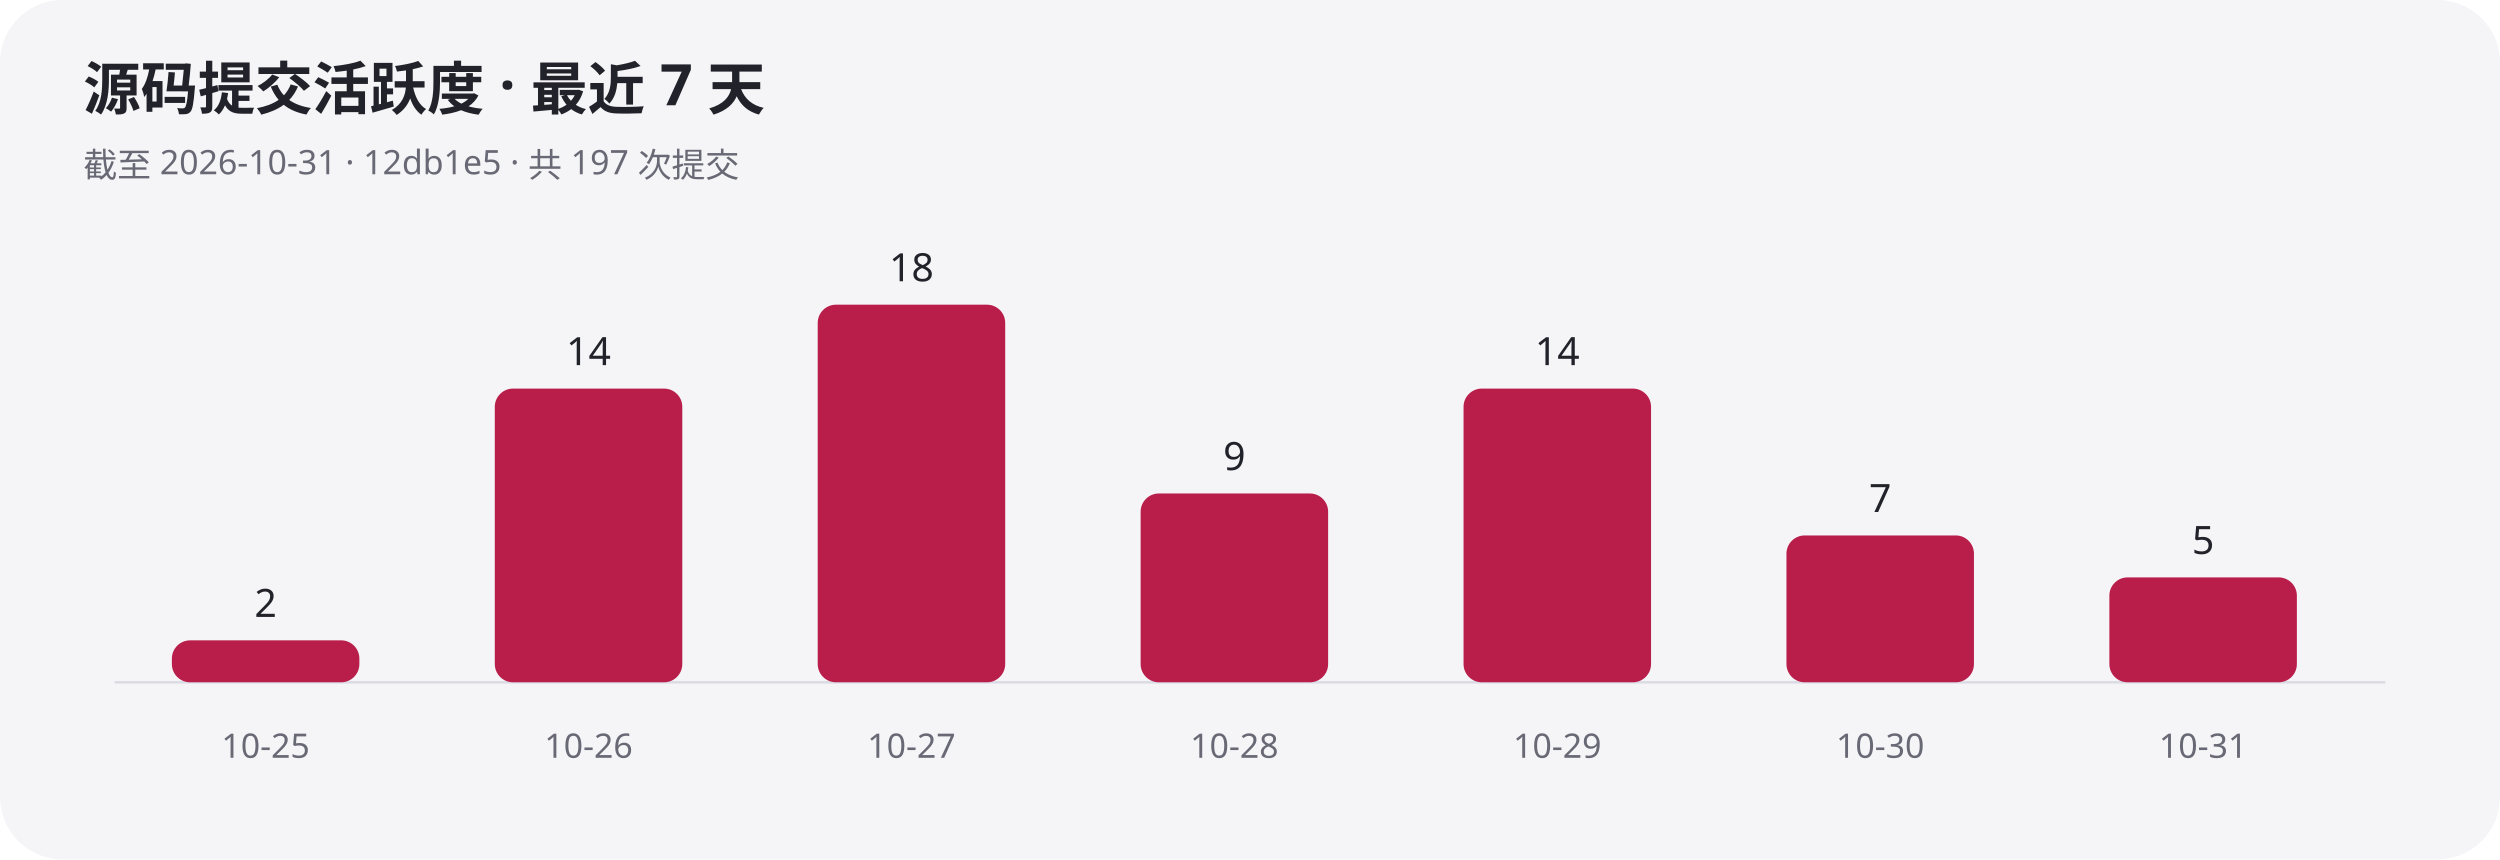
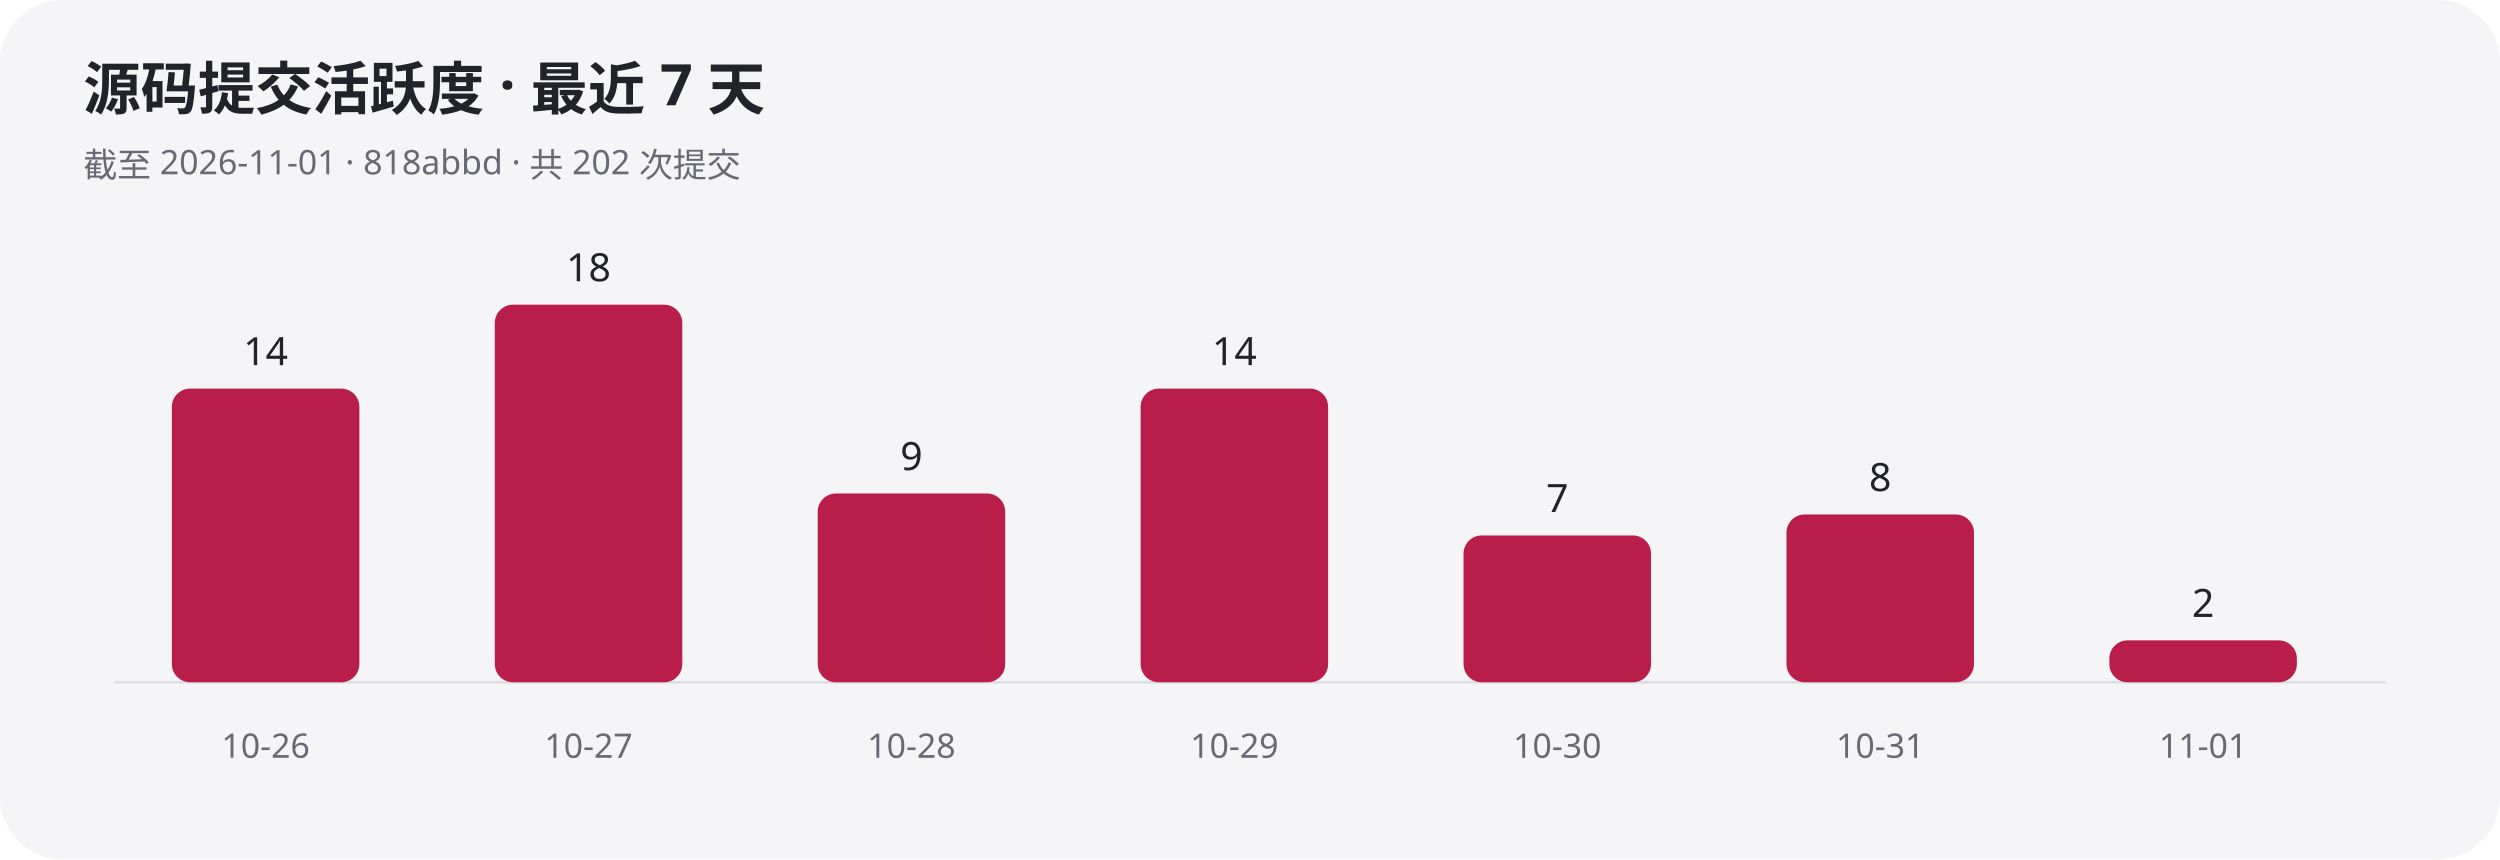
<svg xmlns="http://www.w3.org/2000/svg" width="960" height="330" viewBox="0 0 960 330" role="img" aria-labelledby="title desc">
  <rect width="960" height="330" rx="24" fill="#F5F5F8" />
  <g font-family="system-ui, sans-serif" fill="#22232A">
    <text x="32" y="42" font-size="22" font-weight="650">源码提交活跃度 · 最近 7 天</text>
-     <text x="32" y="68" font-size="13" fill="#686974">截至 2026-10-31 · 12db1e5 · 共 197 次提交</text>
+     <text x="32" y="68" font-size="13" fill="#686974">截至 2026-11-01 · 818abbd · 共 202 次提交</text>
    <line x1="44" y1="262" x2="916" y2="262" stroke="#DCDCE4" />
-     <rect x="66" y="245.89" width="72" height="16.11" rx="7" fill="#B91E4B" />
-     <text x="102" y="236.89" font-size="15" text-anchor="middle">2</text>
-     <text x="102" y="291" font-size="13" text-anchor="middle" fill="#686974">10-25</text>
-     <rect x="190" y="149.22" width="72" height="112.78" rx="7" fill="#B91E4B" />
-     <text x="226" y="140.22" font-size="15" text-anchor="middle">14</text>
-     <text x="226" y="291" font-size="13" text-anchor="middle" fill="#686974">10-26</text>
-     <rect x="314" y="117.0" width="72" height="145.0" rx="7" fill="#B91E4B" />
-     <text x="350" y="108.0" font-size="15" text-anchor="middle">18</text>
-     <text x="350" y="291" font-size="13" text-anchor="middle" fill="#686974">10-27</text>
-     <rect x="438" y="189.5" width="72" height="72.5" rx="7" fill="#B91E4B" />
-     <text x="474" y="180.5" font-size="15" text-anchor="middle">9</text>
-     <text x="474" y="291" font-size="13" text-anchor="middle" fill="#686974">10-28</text>
-     <rect x="562" y="149.22" width="72" height="112.78" rx="7" fill="#B91E4B" />
-     <text x="598" y="140.22" font-size="15" text-anchor="middle">14</text>
-     <text x="598" y="291" font-size="13" text-anchor="middle" fill="#686974">10-29</text>
-     <rect x="686" y="205.61" width="72" height="56.39" rx="7" fill="#B91E4B" />
-     <text x="722" y="196.61" font-size="15" text-anchor="middle">7</text>
-     <text x="722" y="291" font-size="13" text-anchor="middle" fill="#686974">10-30</text>
-     <rect x="810" y="221.72" width="72" height="40.28" rx="7" fill="#B91E4B" />
-     <text x="846" y="212.72" font-size="15" text-anchor="middle">5</text>
-     <text x="846" y="291" font-size="13" text-anchor="middle" fill="#686974">10-31</text>
+     <rect x="66" y="149.22" width="72" height="112.78" rx="7" fill="#B91E4B" />
+     <text x="102" y="140.22" font-size="15" text-anchor="middle">14</text>
+     <text x="102" y="291" font-size="13" text-anchor="middle" fill="#686974">10-26</text>
+     <rect x="190" y="117.0" width="72" height="145.0" rx="7" fill="#B91E4B" />
+     <text x="226" y="108.0" font-size="15" text-anchor="middle">18</text>
+     <text x="226" y="291" font-size="13" text-anchor="middle" fill="#686974">10-27</text>
+     <rect x="314" y="189.5" width="72" height="72.5" rx="7" fill="#B91E4B" />
+     <text x="350" y="180.5" font-size="15" text-anchor="middle">9</text>
+     <text x="350" y="291" font-size="13" text-anchor="middle" fill="#686974">10-28</text>
+     <rect x="438" y="149.22" width="72" height="112.78" rx="7" fill="#B91E4B" />
+     <text x="474" y="140.22" font-size="15" text-anchor="middle">14</text>
+     <text x="474" y="291" font-size="13" text-anchor="middle" fill="#686974">10-29</text>
+     <rect x="562" y="205.61" width="72" height="56.39" rx="7" fill="#B91E4B" />
+     <text x="598" y="196.61" font-size="15" text-anchor="middle">7</text>
+     <text x="598" y="291" font-size="13" text-anchor="middle" fill="#686974">10-30</text>
+     <rect x="686" y="197.56" width="72" height="64.44" rx="7" fill="#B91E4B" />
+     <text x="722" y="188.56" font-size="15" text-anchor="middle">8</text>
+     <text x="722" y="291" font-size="13" text-anchor="middle" fill="#686974">10-31</text>
+     <rect x="810" y="245.89" width="72" height="16.11" rx="7" fill="#B91E4B" />
+     <text x="846" y="236.89" font-size="15" text-anchor="middle">2</text>
+     <text x="846" y="291" font-size="13" text-anchor="middle" fill="#686974">11-01</text>
  </g>
</svg>
